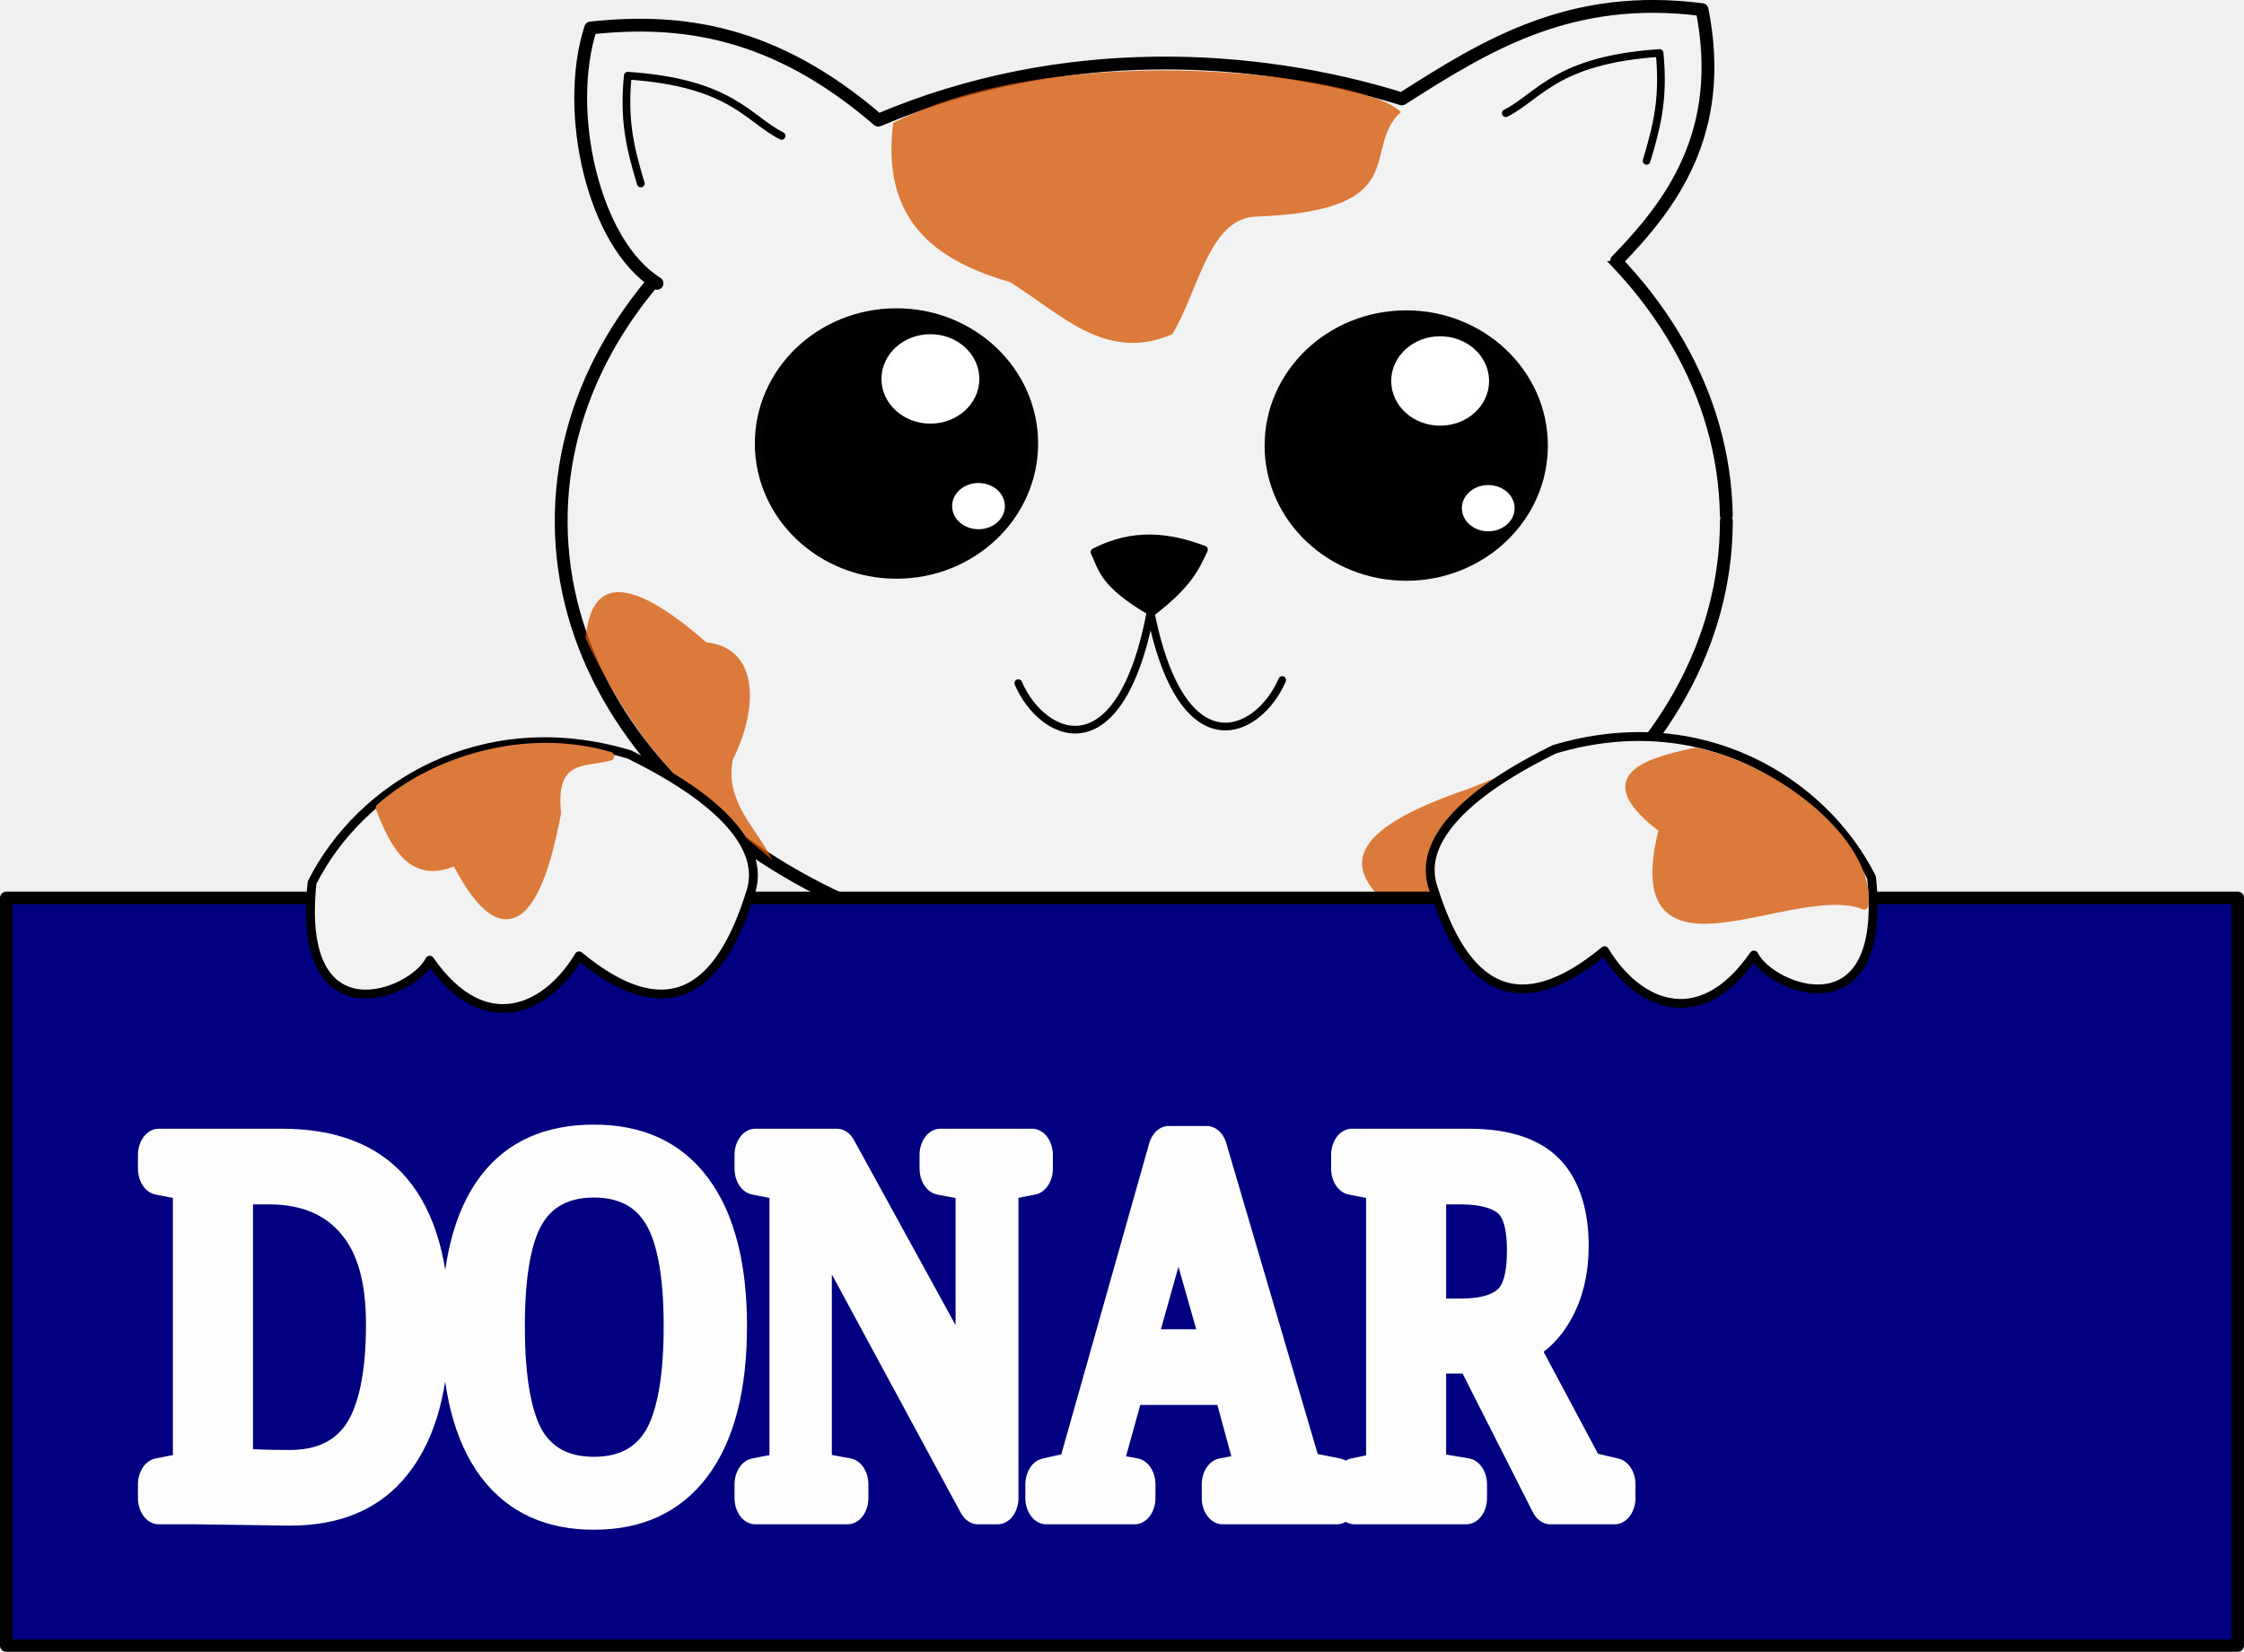
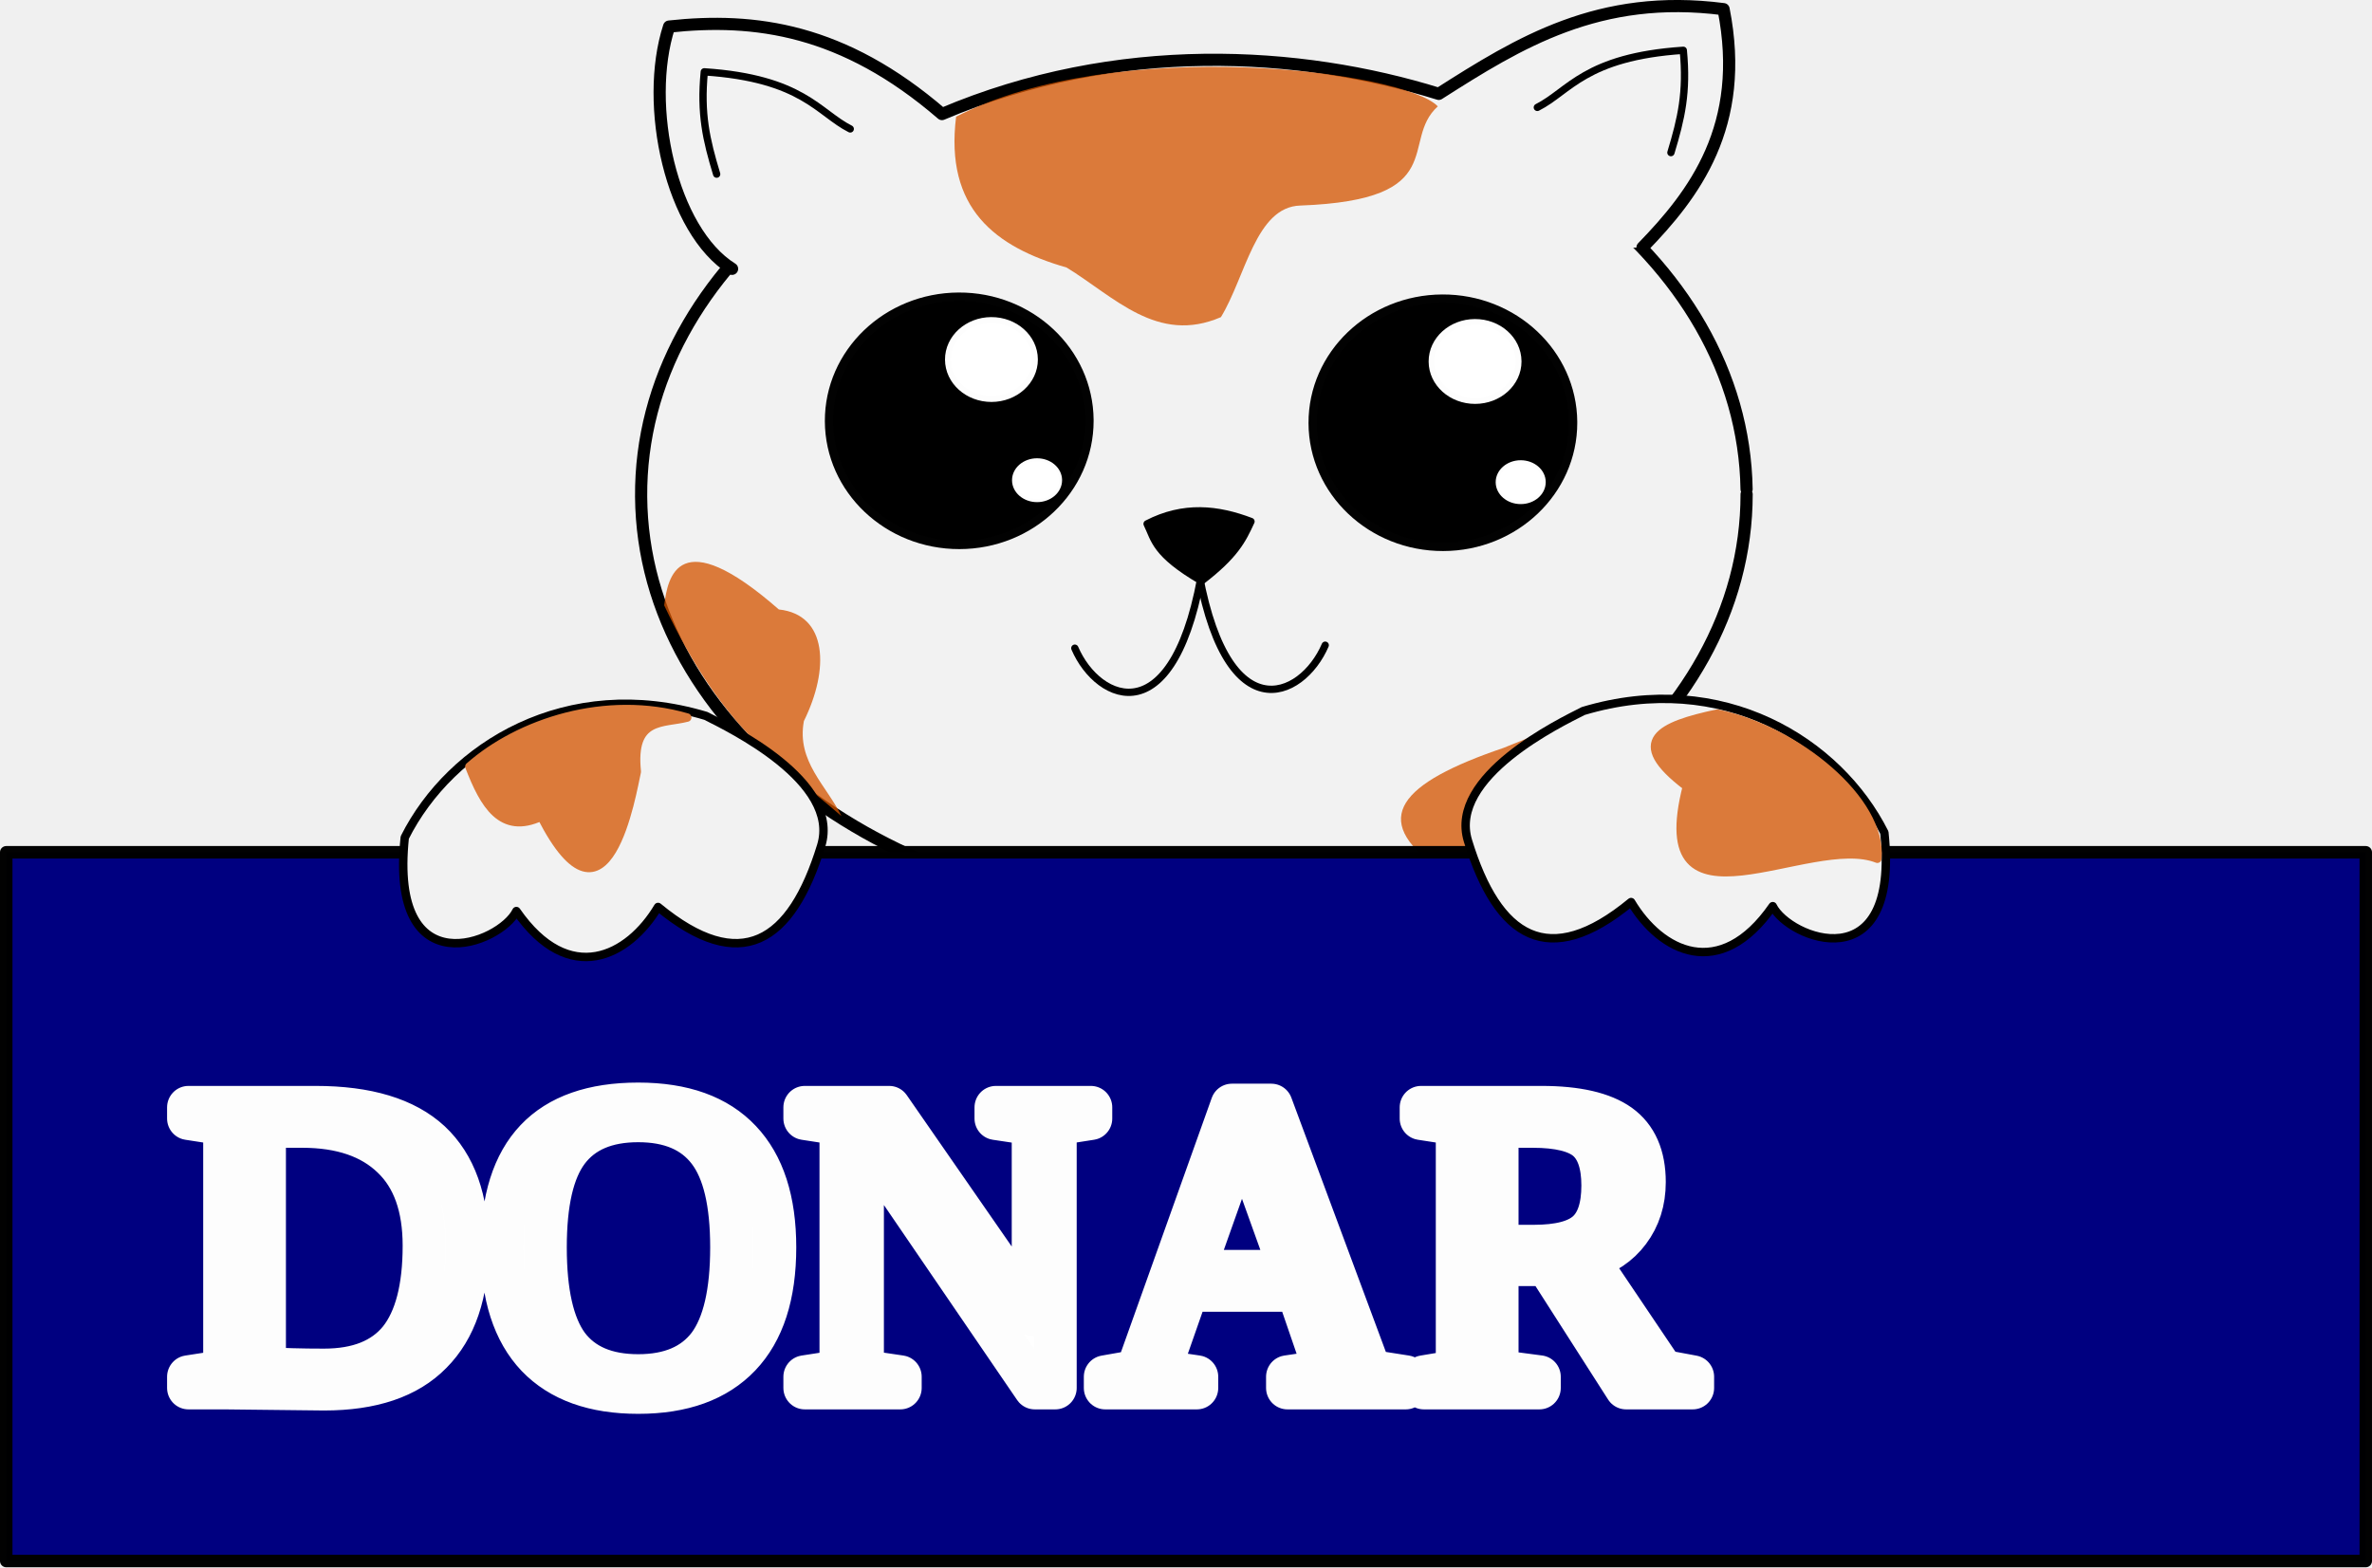
- <svg xmlns="http://www.w3.org/2000/svg" width="132.699mm" height="97.706mm" viewBox="0 0 132.699 97.706" version="1.1" id="svg1">
+ <svg xmlns="http://www.w3.org/2000/svg" width="147.842mm" height="97.706mm" viewBox="0 0 147.842 97.706" version="1.1" id="svg1">
  <defs id="defs1">
    <rect x="63.368" y="194.364" width="258.265" height="67.096" id="rect5" />
  </defs>
-   <path style="fill:#f2f2f2;fill-opacity:1;stroke:#000000;stroke-width:0.759;stroke-linecap:round;stroke-linejoin:round;stroke-dasharray:none;stroke-opacity:1" id="path1-5-7-0-8" d="M 102.088,30.812 A 34.452,26.22 0 0 1 67.741,57.032 34.452,26.22 0 0 1 33.186,30.971 34.452,26.22 0 0 1 67.324,4.593 34.452,26.22 0 0 1 102.086,30.495" />
-   <path style="fill:#f2f2f2;fill-opacity:1;stroke:#000000;stroke-width:0.759;stroke-linecap:round;stroke-linejoin:round;stroke-dasharray:none;stroke-opacity:1" d="M 38.854,16.758 C 35.063,14.395 33.341,6.545 34.929,1.656 40.267,1.078 45.784,1.798 51.937,7.109 62.864,2.471 74.241,3.162 82.9,5.851 87.901,2.663 92.878,-0.433 100.652,0.571 102.095,7.857 98.803,12.133 95.6,15.428" id="path2-3-8-0-0" />
-   <path style="fill:#000000;fill-opacity:1;stroke:#000000;stroke-width:0.455;stroke-linecap:round;stroke-linejoin:round;stroke-dasharray:none;stroke-opacity:1" d="m 64.722,32.659 c 2.276,-1.179 4.404,-0.937 6.476,-0.148 -0.528,1.142 -0.976,2.089 -3.084,3.708 -2.907,-1.697 -2.911,-2.57 -3.392,-3.56 z" id="path6-4-7-6-9" />
-   <path style="fill:none;fill-opacity:1;stroke:#000000;stroke-width:0.455;stroke-linecap:round;stroke-linejoin:round;stroke-dasharray:none;stroke-opacity:1" d="m 67.805,34.884 c 1.689,10.917 6.576,8.703 8.018,5.34" id="path7-8-3-3-7" />
-   <path style="fill:none;fill-opacity:1;stroke:#000000;stroke-width:0.455;stroke-linecap:round;stroke-linejoin:round;stroke-dasharray:none;stroke-opacity:1" d="m 68.235,35.07 c -1.689,10.917 -6.576,8.703 -8.018,5.34" id="path7-9-7-4-9-5" />
-   <path style="fill:none;fill-opacity:1;stroke:#000000;stroke-width:0.455;stroke-linecap:round;stroke-linejoin:round;stroke-dasharray:none;stroke-opacity:1" d="M 46.22,8.037 C 44.232,7.034 43.256,4.886 37.123,4.478 36.87,7.104 37.248,8.716 37.894,10.855" id="path8-59-1-0-7" />
-   <path style="fill:none;fill-opacity:1;stroke:#000000;stroke-width:0.455;stroke-linecap:round;stroke-linejoin:round;stroke-dasharray:none;stroke-opacity:1" d="m 89.044,6.695 c 1.988,-1.003 2.964,-3.151 9.097,-3.56 0.253,2.626 -0.125,4.239 -0.771,6.378" id="path8-5-4-4-3-8" />
-   <path style="fill:#d45500;fill-opacity:0.76;stroke:none;stroke-width:0.551;stroke-linecap:round;stroke-linejoin:round;stroke-dasharray:none;stroke-opacity:1" d="m 52.817,7.274 c -0.713,5.719 2.432,8.124 6.888,9.404 2.986,1.829 5.656,4.807 9.618,3.092 1.54,-2.529 2.167,-6.868 4.939,-6.956 9.472,-0.351 6.171,-4.005 8.578,-6.183 C 80.816,4.459 62.847,2.11 52.817,7.274 Z" id="path13" />
-   <path style="fill:#d45500;fill-opacity:0.76;stroke:none;stroke-width:0.551;stroke-linecap:round;stroke-linejoin:round;stroke-dasharray:none;stroke-opacity:1" d="m 34.622,37.738 c 0.219,-1.729 0.854,-5.251 7.148,0.258 3.045,0.323 3.153,3.738 1.56,6.956 -0.469,2.525 1.416,4.013 2.339,5.926 -3.643,-3.211 -7.241,-5.065 -11.047,-13.139 z" id="path14" />
-   <path style="fill:#d45500;fill-opacity:0.76;stroke:none;stroke-width:0.551;stroke-linecap:round;stroke-linejoin:round;stroke-dasharray:none;stroke-opacity:1" d="m 82.84,54.098 c -4.284,-3.052 -2.366,-5.278 4.094,-7.471 8.125,-3.378 8.29,-1.869 9.163,-1.417 -3.563,3.528 -7.627,6.726 -13.257,8.888 z" id="path15" />
-   <path style="fill:#000000;fill-opacity:1;stroke:#000000;stroke-width:1.034;stroke-linecap:round;stroke-linejoin:round;stroke-opacity:0.991" id="path1" d="m 91.016,26.356 a 7.859,7.481 0 0 1 -7.845,7.481 7.859,7.481 0 0 1 -7.872,-7.455 7.859,7.481 0 0 1 7.818,-7.507 7.859,7.481 0 0 1 7.899,7.429" />
-   <path style="fill:#ffffff;fill-opacity:1;stroke:#ffffff;stroke-width:0.726;stroke-linecap:round;stroke-linejoin:round;stroke-opacity:0.991" id="path2" d="m 87.695,22.535 a 2.531,2.282 0 0 1 -2.527,2.282 2.531,2.282 0 0 1 -2.536,-2.274 2.531,2.282 0 0 1 2.518,-2.29 2.531,2.282 0 0 1 2.544,2.266" />
-   <path style="fill:#ffffff;fill-opacity:1;stroke:#ffffff;stroke-width:0.383;stroke-linecap:round;stroke-linejoin:round;stroke-opacity:0.991" id="path2-6" d="m 89.376,30.06 a 1.369,1.176 0 0 1 -1.366,1.176 1.369,1.176 0 0 1 -1.371,-1.172 1.369,1.176 0 0 1 1.362,-1.18 1.369,1.176 0 0 1 1.376,1.168" />
-   <path style="fill:#000000;fill-opacity:1;stroke:#000000;stroke-width:1.034;stroke-linecap:round;stroke-linejoin:round;stroke-opacity:0.991" id="path1-3" d="m 60.872,26.234 a 7.859,7.481 0 0 1 -7.845,7.481 7.859,7.481 0 0 1 -7.872,-7.455 7.859,7.481 0 0 1 7.818,-7.507 7.859,7.481 0 0 1 7.899,7.429" />
-   <path style="fill:#ffffff;fill-opacity:1;stroke:#ffffff;stroke-width:0.726;stroke-linecap:round;stroke-linejoin:round;stroke-opacity:0.991" id="path2-1" d="m 57.551,22.414 a 2.531,2.282 0 0 1 -2.527,2.282 2.531,2.282 0 0 1 -2.536,-2.274 2.531,2.282 0 0 1 2.518,-2.29 2.531,2.282 0 0 1 2.544,2.266" />
-   <path style="fill:#ffffff;fill-opacity:1;stroke:#ffffff;stroke-width:0.383;stroke-linecap:round;stroke-linejoin:round;stroke-opacity:0.991" id="path2-6-6" d="m 59.232,29.938 a 1.369,1.176 0 0 1 -1.366,1.176 1.369,1.176 0 0 1 -1.371,-1.172 1.369,1.176 0 0 1 1.362,-1.18 1.369,1.176 0 0 1 1.376,1.168" />
-   <rect style="fill:#000080;fill-opacity:1;stroke:#000000;stroke-width:0.736;stroke-linecap:round;stroke-linejoin:round;stroke-dasharray:none;stroke-opacity:0.991" id="rect2" width="131.963" height="44.226" x="0.368" y="53.112" />
-   <text xml:space="preserve" transform="matrix(2.03547,0,0,2.582215,-120.3011,-441.5484)" id="text5" style="white-space:pre;shape-inside:url(#rect5);fill:#ffffff;fill-opacity:1;stroke:#fdfdfd;stroke-width:1.202;stroke-linecap:round;stroke-linejoin:round;stroke-dasharray:none;stroke-opacity:1">
-     <tspan x="63.367" y="205.311" id="tspan2">DONAR</tspan>
-   </text>
-   <g id="g11" transform="translate(-9.128635,23.82786)">
-     <path style="fill:#f2f2f2;fill-opacity:1;stroke:#000000;stroke-width:0.524;stroke-linecap:round;stroke-linejoin:round;stroke-dasharray:none;stroke-opacity:1" d="m 46.345,20.801 c -8.679,-2.599 -15.908,1.893 -18.763,7.583 -0.982,9.371 5.971,6.6 6.957,4.585 3.296,4.747 6.992,2.825 8.83,-0.255 5.142,4.244 8.303,2.252 10.168,-3.821 1.227,-4.009 -5.747,-7.36 -7.192,-8.092 z" id="path3" />
-     <path style="fill:#db7a3a;fill-opacity:1;stroke:#db7a3a;stroke-width:0.524;stroke-linecap:round;stroke-linejoin:round;stroke-dasharray:none;stroke-opacity:1" d="m 31.609,23.963 c 0.905,2.348 1.994,4.288 4.482,3.12 4.133,8.095 5.665,-1.552 5.954,-2.802 -0.361,-3.441 1.654,-2.977 3.144,-3.375 -5.086,-1.481 -10.49,0.329 -13.58,3.057 z" id="path4" />
-   </g>
-   <g id="g10" transform="translate(-9.128635,23.82786)">
-     <path style="fill:#f2f2f2;fill-opacity:1;stroke:#000000;stroke-width:0.524;stroke-linecap:round;stroke-linejoin:round;stroke-dasharray:none;stroke-opacity:1" d="m 101.04,20.496 c 8.679,-2.599 15.908,1.893 18.763,7.583 0.982,9.371 -5.971,6.6 -6.957,4.585 -3.296,4.747 -6.992,2.825 -8.83,-0.255 -5.142,4.244 -8.303,2.252 -10.168,-3.821 -1.227,-4.009 5.747,-7.36 7.192,-8.092 z" id="path3-4" />
-     <path style="fill:#db7a3a;fill-opacity:1;stroke:#db7a3a;stroke-width:0.524;stroke-linecap:round;stroke-linejoin:round;stroke-dasharray:none;stroke-opacity:1" d="m 109.385,20.658 c -3.545,0.756 -5.654,1.705 -1.892,4.548 -2.49,9.757 7.654,2.835 11.873,4.503 0.359,-3.627 -5.078,-8.049 -9.981,-9.051 z" id="path5" />
+   <g id="layer1" transform="translate(-0.8907505,-0.9774055)">
+     <g id="g13" transform="translate(0,8.466667)">
+       <path style="fill:#f2f2f2;fill-opacity:1;stroke:#000000;stroke-width:0.759;stroke-linecap:round;stroke-linejoin:round;stroke-dasharray:none;stroke-opacity:1" id="path1-5-7-0-8" d="M 109.754,23.323 A 34.452,26.22 0 0 1 75.406,49.543 34.452,26.22 0 0 1 40.851,23.482 34.452,26.22 0 0 1 74.989,-2.896 34.452,26.22 0 0 1 109.751,23.006" />
+       <g id="g9" transform="translate(0.1306644,-9.165553)">
+         <path style="fill:#f2f2f2;fill-opacity:1;stroke:#000000;stroke-width:0.759;stroke-linecap:round;stroke-linejoin:round;stroke-dasharray:none;stroke-opacity:1" d="M 46.389,18.435 C 42.598,16.071 40.876,8.222 42.464,3.332 47.801,2.755 53.318,3.474 59.472,8.786 70.399,4.147 81.776,4.838 90.435,7.527 95.436,4.34 100.413,1.243 108.187,2.247 109.63,9.533 106.338,13.809 103.134,17.104" id="path2-3-8-0-0" />
+         <path style="fill:#000000;fill-opacity:1;stroke:#000000;stroke-width:0.455;stroke-linecap:round;stroke-linejoin:round;stroke-dasharray:none;stroke-opacity:1" d="m 72.256,34.335 c 2.276,-1.179 4.404,-0.937 6.476,-0.148 -0.528,1.142 -0.976,2.089 -3.084,3.708 -2.907,-1.697 -2.911,-2.57 -3.392,-3.56 z" id="path6-4-7-6-9" />
+         <path style="fill:none;fill-opacity:1;stroke:#000000;stroke-width:0.455;stroke-linecap:round;stroke-linejoin:round;stroke-dasharray:none;stroke-opacity:1" d="m 75.34,36.56 c 1.689,10.917 6.576,8.703 8.018,5.34" id="path7-8-3-3-7" />
+         <path style="fill:none;fill-opacity:1;stroke:#000000;stroke-width:0.455;stroke-linecap:round;stroke-linejoin:round;stroke-dasharray:none;stroke-opacity:1" d="m 75.77,36.746 c -1.689,10.917 -6.576,8.703 -8.018,5.34" id="path7-9-7-4-9-5" />
+         <path style="fill:none;fill-opacity:1;stroke:#000000;stroke-width:0.455;stroke-linecap:round;stroke-linejoin:round;stroke-dasharray:none;stroke-opacity:1" d="M 53.754,9.714 C 51.767,8.71 50.791,6.562 44.657,6.154 44.404,8.78 44.782,10.393 45.428,12.532" id="path8-59-1-0-7" />
+         <path style="fill:none;fill-opacity:1;stroke:#000000;stroke-width:0.455;stroke-linecap:round;stroke-linejoin:round;stroke-dasharray:none;stroke-opacity:1" d="m 96.579,8.372 c 1.988,-1.003 2.964,-3.151 9.097,-3.56 0.253,2.626 -0.125,4.239 -0.771,6.378" id="path8-5-4-4-3-8" />
+         <path style="fill:#d45500;fill-opacity:0.76;stroke:none;stroke-width:0.551;stroke-linecap:round;stroke-linejoin:round;stroke-dasharray:none;stroke-opacity:1" d="m 60.352,8.951 c -0.713,5.719 2.432,8.124 6.888,9.404 2.986,1.829 5.656,4.807 9.618,3.092 1.54,-2.529 2.167,-6.868 4.939,-6.956 9.472,-0.351 6.171,-4.005 8.578,-6.183 C 88.351,6.135 70.382,3.787 60.352,8.951 Z" id="path13" />
+         <path style="fill:#d45500;fill-opacity:0.76;stroke:none;stroke-width:0.551;stroke-linecap:round;stroke-linejoin:round;stroke-dasharray:none;stroke-opacity:1" d="m 42.157,39.414 c 0.219,-1.729 0.854,-5.251 7.148,0.258 3.045,0.323 3.153,3.738 1.56,6.956 -0.469,2.525 1.416,4.013 2.339,5.926 -3.643,-3.211 -7.241,-5.065 -11.047,-13.139 z" id="path14" />
+         <path style="fill:#d45500;fill-opacity:0.76;stroke:none;stroke-width:0.551;stroke-linecap:round;stroke-linejoin:round;stroke-dasharray:none;stroke-opacity:1" d="m 90.374,55.774 c -4.284,-3.052 -2.366,-5.278 4.094,-7.471 8.125,-3.378 8.29,-1.869 9.163,-1.417 -3.563,3.528 -7.627,6.726 -13.257,8.888 z" id="path15" />
+         <path style="fill:#000000;fill-opacity:1;stroke:#000000;stroke-width:1.034;stroke-linecap:round;stroke-linejoin:round;stroke-opacity:0.991" id="path1" d="m 98.551,28.032 a 7.859,7.481 0 0 1 -7.845,7.481 7.859,7.481 0 0 1 -7.872,-7.455 7.859,7.481 0 0 1 7.818,-7.507 7.859,7.481 0 0 1 7.899,7.429" />
+         <path style="fill:#ffffff;fill-opacity:1;stroke:#ffffff;stroke-width:0.726;stroke-linecap:round;stroke-linejoin:round;stroke-opacity:0.991" id="path2" d="m 95.23,24.211 a 2.531,2.282 0 0 1 -2.527,2.282 2.531,2.282 0 0 1 -2.536,-2.274 2.531,2.282 0 0 1 2.518,-2.29 2.531,2.282 0 0 1 2.544,2.266" />
+         <path style="fill:#ffffff;fill-opacity:1;stroke:#ffffff;stroke-width:0.383;stroke-linecap:round;stroke-linejoin:round;stroke-opacity:0.991" id="path2-6" d="m 96.911,31.736 a 1.369,1.176 0 0 1 -1.366,1.176 1.369,1.176 0 0 1 -1.371,-1.172 1.369,1.176 0 0 1 1.362,-1.18 1.369,1.176 0 0 1 1.376,1.168" />
+         <path style="fill:#000000;fill-opacity:1;stroke:#000000;stroke-width:1.034;stroke-linecap:round;stroke-linejoin:round;stroke-opacity:0.991" id="path1-3" d="m 68.406,27.911 a 7.859,7.481 0 0 1 -7.845,7.481 7.859,7.481 0 0 1 -7.872,-7.455 7.859,7.481 0 0 1 7.818,-7.507 7.859,7.481 0 0 1 7.899,7.429" />
+         <path style="fill:#ffffff;fill-opacity:1;stroke:#ffffff;stroke-width:0.726;stroke-linecap:round;stroke-linejoin:round;stroke-opacity:0.991" id="path2-1" d="m 65.086,24.09 a 2.531,2.282 0 0 1 -2.527,2.282 2.531,2.282 0 0 1 -2.536,-2.274 2.531,2.282 0 0 1 2.518,-2.29 2.531,2.282 0 0 1 2.544,2.266" />
+         <path style="fill:#ffffff;fill-opacity:1;stroke:#ffffff;stroke-width:0.383;stroke-linecap:round;stroke-linejoin:round;stroke-opacity:0.991" id="path2-6-6" d="m 66.766,31.614 a 1.369,1.176 0 0 1 -1.366,1.176 1.369,1.176 0 0 1 -1.371,-1.172 1.369,1.176 0 0 1 1.362,-1.18 1.369,1.176 0 0 1 1.376,1.168" />
+       </g>
+       <rect style="fill:#000080;fill-opacity:1;stroke:#000000;stroke-width:0.777;stroke-linecap:round;stroke-linejoin:round;stroke-dasharray:none;stroke-opacity:0.991" id="rect2" width="147.065" height="44.186" x="1.279" y="45.643" />
+       <text xml:space="preserve" transform="matrix(2.216303,0,0,2.225431,-128.5665,-377.8713)" id="text5" style="white-space:pre;shape-inside:url(#rect5);fill:#ffffff;fill-opacity:1;stroke:#fdfdfd;stroke-width:1.202;stroke-linecap:round;stroke-linejoin:round;stroke-dasharray:none;stroke-opacity:1">
+         <tspan x="63.367" y="205.311" id="tspan1">DONAR</tspan>
+       </text>
+       <g id="g12" transform="translate(-1.463345,16.33859)">
+         <g id="g11">
+           <path style="fill:#f2f2f2;fill-opacity:1;stroke:#000000;stroke-width:0.524;stroke-linecap:round;stroke-linejoin:round;stroke-dasharray:none;stroke-opacity:1" d="m 46.345,20.801 c -8.679,-2.599 -15.908,1.893 -18.763,7.583 -0.982,9.371 5.971,6.6 6.957,4.585 3.296,4.747 6.992,2.825 8.83,-0.255 5.142,4.244 8.303,2.252 10.168,-3.821 1.227,-4.009 -5.747,-7.36 -7.192,-8.092 z" id="path3" />
+           <path style="fill:#db7a3a;fill-opacity:1;stroke:#db7a3a;stroke-width:0.524;stroke-linecap:round;stroke-linejoin:round;stroke-dasharray:none;stroke-opacity:1" d="m 31.609,23.963 c 0.905,2.348 1.994,4.288 4.482,3.12 4.133,8.095 5.665,-1.552 5.954,-2.802 -0.361,-3.441 1.654,-2.977 3.144,-3.375 -5.086,-1.481 -10.49,0.329 -13.58,3.057 z" id="path4" />
+         </g>
+         <g id="g10">
+           <path style="fill:#f2f2f2;fill-opacity:1;stroke:#000000;stroke-width:0.524;stroke-linecap:round;stroke-linejoin:round;stroke-dasharray:none;stroke-opacity:1" d="m 101.04,20.496 c 8.679,-2.599 15.908,1.893 18.763,7.583 0.982,9.371 -5.971,6.6 -6.957,4.585 -3.296,4.747 -6.992,2.825 -8.83,-0.255 -5.142,4.244 -8.303,2.252 -10.168,-3.821 -1.227,-4.009 5.747,-7.36 7.192,-8.092 z" id="path3-4" />
+           <path style="fill:#db7a3a;fill-opacity:1;stroke:#db7a3a;stroke-width:0.524;stroke-linecap:round;stroke-linejoin:round;stroke-dasharray:none;stroke-opacity:1" d="m 109.385,20.658 c -3.545,0.756 -5.654,1.705 -1.892,4.548 -2.49,9.757 7.654,2.835 11.873,4.503 0.359,-3.627 -5.078,-8.049 -9.981,-9.051 z" id="path5" />
+         </g>
+       </g>
+     </g>
  </g>
</svg>
